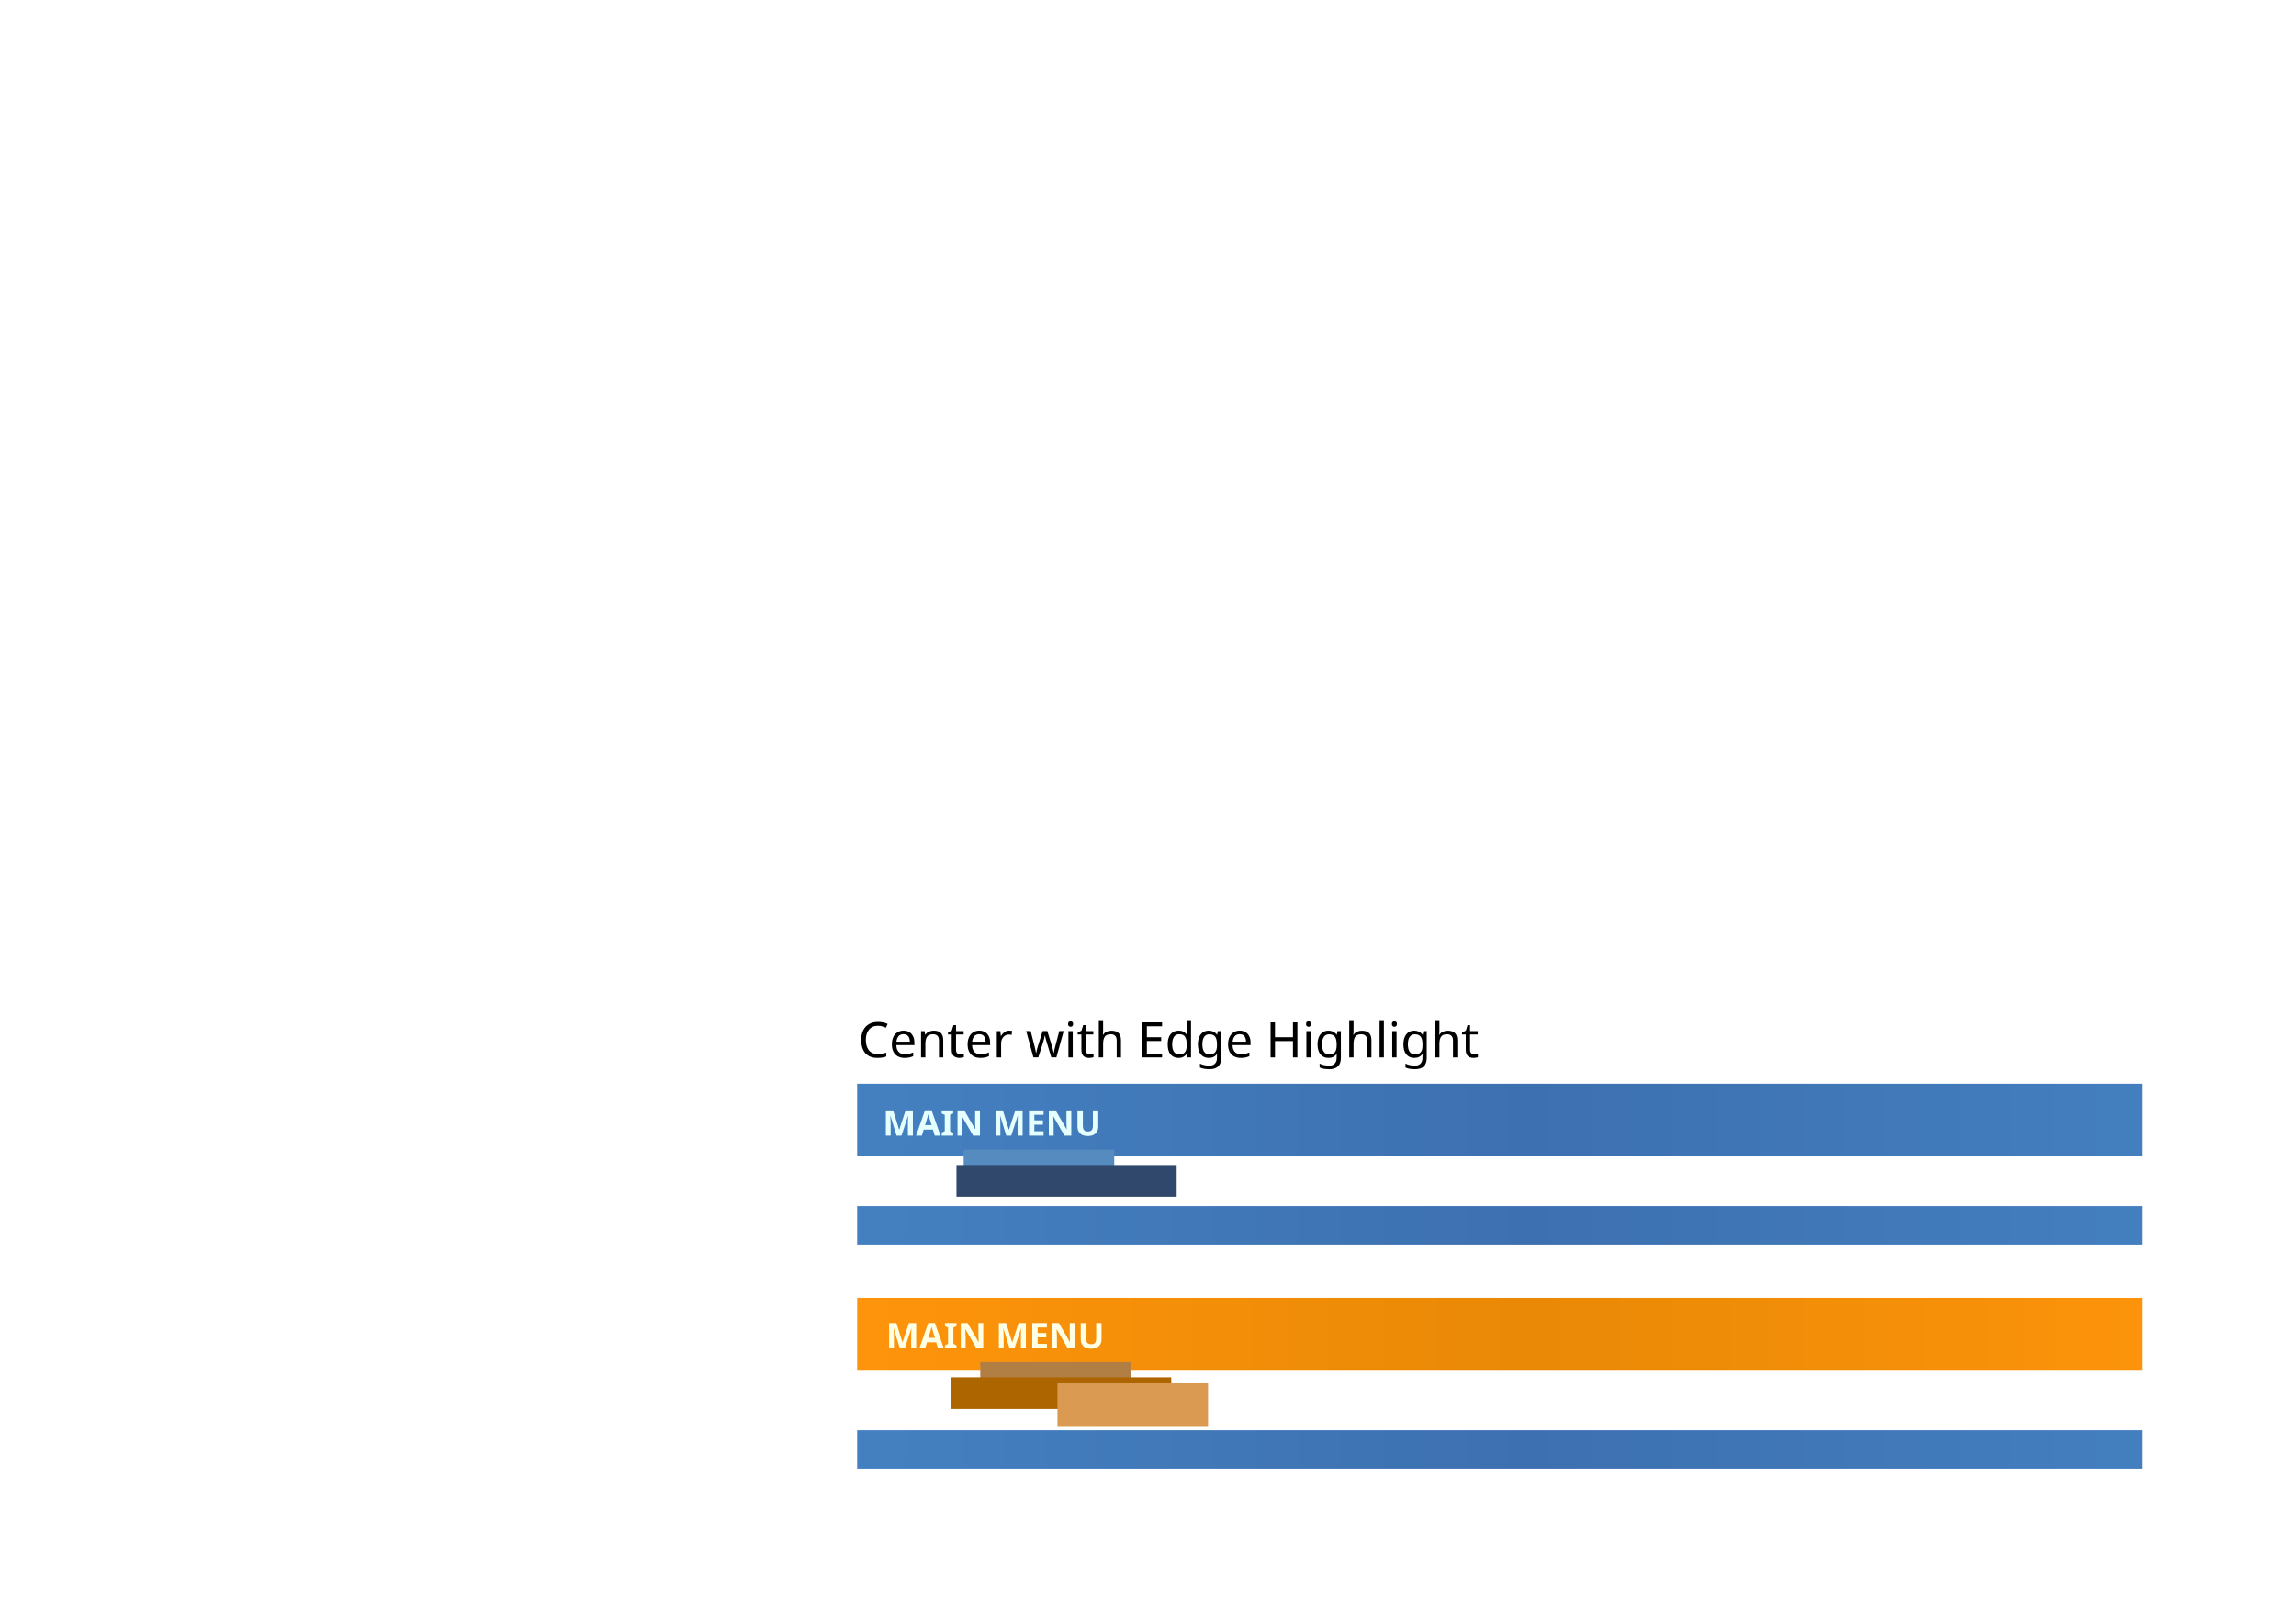
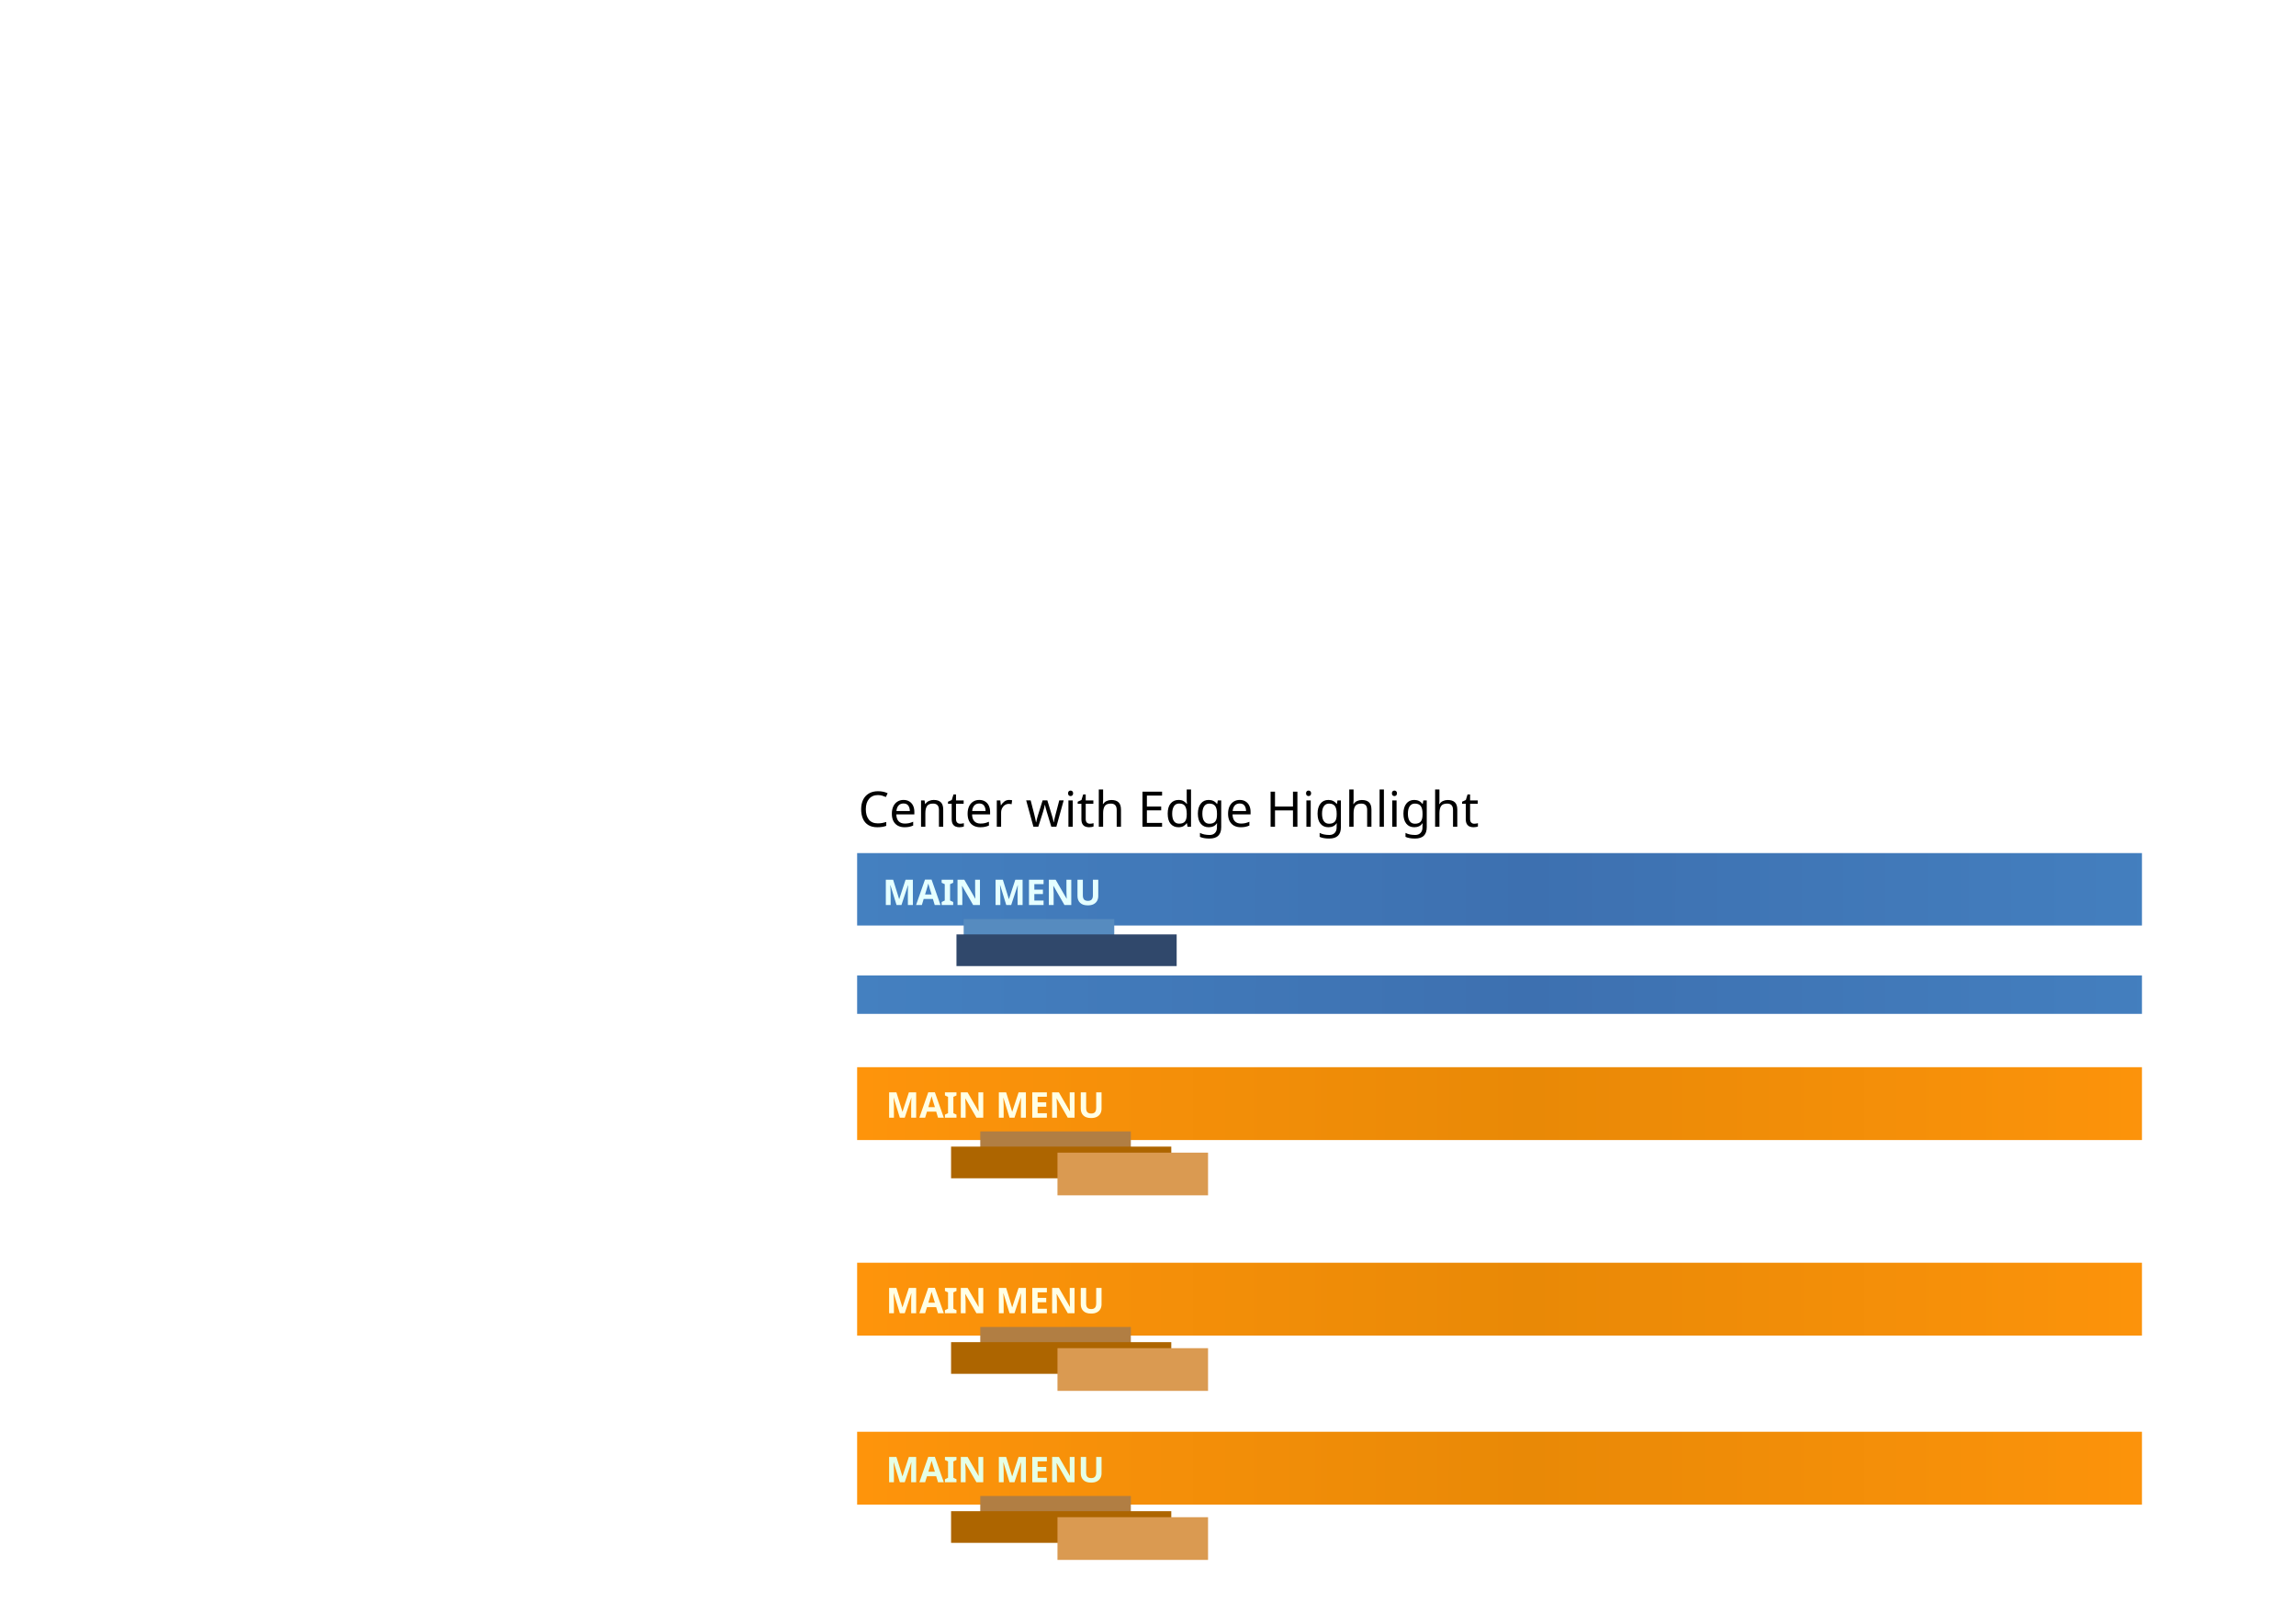
<svg xmlns="http://www.w3.org/2000/svg" xmlns:xlink="http://www.w3.org/1999/xlink" width="297mm" height="210mm" viewBox="0 0 1122.52 793.701" version="1.1" id="svg5">
  <defs id="defs2">
    <linearGradient id="linearGradient3130">
      <stop style="stop-color:#fe940b;stop-opacity:1" offset="0" id="stop3126" />
      <stop style="stop-color:#e98906;stop-opacity:1" offset="1" id="stop3128" />
    </linearGradient>
    <linearGradient id="orange_center-8">
      <stop style="stop-color:#4480c0;stop-opacity:1" offset="0" id="stop2676" />
      <stop style="stop-color:#3d70b0;stop-opacity:1" offset="1" id="stop2678" />
    </linearGradient>
-     <linearGradient xlink:href="#orange_center-8" id="linearGradient2682" x1="419.055" y1="550.937" x2="747.389" y2="551.923" gradientUnits="userSpaceOnUse" spreadMethod="reflect" gradientTransform="matrix(1,0,0,1.885315,0,-491.2157)" />
-     <linearGradient xlink:href="#linearGradient3130" id="linearGradient2993" gradientUnits="userSpaceOnUse" x1="419.055" y1="550.937" x2="747.389" y2="551.923" spreadMethod="reflect" gradientTransform="matrix(1,0,0,1.89622,1.3294924e-5,-392.4618)" />
-     <linearGradient xlink:href="#orange_center-8" id="linearGradient3038" gradientUnits="userSpaceOnUse" gradientTransform="translate(-2.6742166e-6,157.6036)" x1="419.055" y1="550.937" x2="747.389" y2="551.923" spreadMethod="reflect" />
-     <linearGradient xlink:href="#orange_center-8" id="linearGradient3061" gradientUnits="userSpaceOnUse" gradientTransform="translate(1.0533205e-5,48.03771)" x1="419.055" y1="550.937" x2="747.389" y2="551.923" spreadMethod="reflect" />
+     <linearGradient xlink:href="#orange_center-8" id="linearGradient2682" x1="419.055" y1="550.937" x2="747.389" y2="551.923" gradientUnits="userSpaceOnUse" spreadMethod="reflect" gradientTransform="matrix(1,0,0,1.885315,-9.5703103e-6,-603.9791)" />
+     <linearGradient xlink:href="#linearGradient3130" id="linearGradient2993" gradientUnits="userSpaceOnUse" x1="419.055" y1="550.937" x2="747.389" y2="551.923" spreadMethod="reflect" gradientTransform="matrix(1,0,0,1.89622,3.7246137e-6,-505.2252)" />
+     <linearGradient xlink:href="#orange_center-8" id="linearGradient3061" gradientUnits="userSpaceOnUse" gradientTransform="translate(9.6289466e-7,-64.72569)" x1="419.055" y1="550.937" x2="747.389" y2="551.923" spreadMethod="reflect" />
+     <linearGradient xlink:href="#linearGradient3130" id="linearGradient15497" gradientUnits="userSpaceOnUse" gradientTransform="matrix(1,0,0,1.89622,5.5078146e-6,-409.6409)" x1="419.055" y1="550.937" x2="747.389" y2="551.923" spreadMethod="reflect" />
+     <linearGradient xlink:href="#linearGradient3130" id="linearGradient15540" gradientUnits="userSpaceOnUse" gradientTransform="matrix(1,0,0,1.89622,-1.3816404e-5,-327.0183)" x1="419.055" y1="550.937" x2="747.389" y2="551.923" spreadMethod="reflect" />
  </defs>
  <g id="layer1">
-     <text xml:space="preserve" style="font-style:normal;font-weight:normal;font-size:24px;line-height:1.25;font-family:sans-serif;fill:#000000;fill-opacity:1;stroke:none" x="419.551" y="516.9" id="text1706">
-       <tspan id="tspan1704" x="419.551" y="516.9" style="font-size:24px">Center with Edge Highlight</tspan>
+     <text xml:space="preserve" style="font-style:normal;font-weight:normal;font-size:24px;line-height:1.25;font-family:sans-serif;fill:#000000;fill-opacity:1;stroke:none" x="419.551" y="404.136" id="text1706">
+       <tspan id="tspan1704" x="419.551" y="404.136" style="font-size:24px">Center with Edge Highlight</tspan>
    </text>
-     <rect style="fill:url(#linearGradient2682);fill-opacity:1;stroke-width:5.218" id="rect2606" width="628.153" height="35.406" x="419.055" y="529.771" />
-     <rect style="fill:url(#linearGradient2993);fill-opacity:1;stroke-width:5.233" id="rect2606-4" width="628.153" height="35.611" x="419.055" y="634.43" />
-     <rect style="fill:url(#linearGradient3038);fill-opacity:1;stroke-width:3.8" id="rect2606-4-2" width="628.153" height="18.78" x="419.055" y="699.151" />
-     <rect style="fill:url(#linearGradient3061);fill-opacity:1;stroke-width:3.8" id="rect2606-4-3" width="628.153" height="18.78" x="419.055" y="589.585" />
-     <text xml:space="preserve" style="font-style:normal;font-weight:normal;font-size:17.333px;line-height:1.25;font-family:sans-serif;fill:#000000;fill-opacity:1;stroke:none" x="431.525" y="555.155" id="text3824">
-       <tspan id="tspan3822" x="431.525" y="555.155" style="font-style:normal;font-variant:normal;font-weight:bold;font-stretch:normal;font-size:17.333px;font-family:sans-serif;-inkscape-font-specification:'sans-serif Bold';fill:#e5ffff;fill-opacity:1">MAIN MENU</tspan>
+     <rect style="fill:url(#linearGradient2682);fill-opacity:1;stroke-width:5.218" id="rect2606" width="628.153" height="35.406" x="419.055" y="417.008" />
+     <rect style="fill:url(#linearGradient2993);fill-opacity:1;stroke-width:5.233" id="rect2606-4" width="628.153" height="35.611" x="419.055" y="521.667" />
+     <rect style="fill:url(#linearGradient3061);fill-opacity:1;stroke-width:3.8" id="rect2606-4-3" width="628.153" height="18.78" x="419.055" y="476.821" />
+     <text xml:space="preserve" style="font-style:normal;font-weight:normal;font-size:17.333px;line-height:1.25;font-family:sans-serif;fill:#000000;fill-opacity:1;stroke:none" x="431.525" y="442.392" id="text3824">
+       <tspan id="tspan3822" x="431.525" y="442.392" style="font-style:normal;font-variant:normal;font-weight:bold;font-stretch:normal;font-size:17.333px;font-family:sans-serif;-inkscape-font-specification:'sans-serif Bold';fill:#e5ffff;fill-opacity:1">MAIN MENU</tspan>
    </text>
-     <text xml:space="preserve" style="font-style:normal;font-weight:normal;font-size:17.333px;line-height:1.25;font-family:sans-serif;fill:#ffffe5;fill-opacity:1;stroke:none" x="433.131" y="659.109" id="text3824-2">
-       <tspan id="tspan3822-1" x="433.131" y="659.109" style="font-style:normal;font-variant:normal;font-weight:bold;font-stretch:normal;font-size:17.333px;font-family:sans-serif;-inkscape-font-specification:'sans-serif Bold';fill:#ffffe5;fill-opacity:1">MAIN MENU</tspan>
+     <text xml:space="preserve" style="font-style:normal;font-weight:normal;font-size:17.333px;line-height:1.25;font-family:sans-serif;fill:#ffffe5;fill-opacity:1;stroke:none" x="433.131" y="546.346" id="text3824-2">
+       <tspan id="tspan3822-1" x="433.131" y="546.346" style="font-style:normal;font-variant:normal;font-weight:bold;font-stretch:normal;font-size:17.333px;font-family:sans-serif;-inkscape-font-specification:'sans-serif Bold';fill:#ffffe5;fill-opacity:1">MAIN MENU</tspan>
    </text>
-     <rect style="fill:#568bbf;fill-opacity:1;stroke-width:3.8" id="rect11491" width="73.619" height="20.874" x="471.146" y="562.028" />
-     <rect style="fill:#b17e43;fill-opacity:1;stroke-width:3.8" id="rect11491-0" width="73.619" height="20.874" x="479.252" y="665.819" />
-     <rect style="fill:#30486b;fill-opacity:1;stroke-width:6.49" id="rect13016" width="107.66" height="15.484" x="467.618" y="569.521" />
-     <rect style="fill:#ad6500;fill-opacity:1;stroke-width:6.49" id="rect13016-5" width="107.66" height="15.484" x="464.983" y="673.25" />
-     <rect style="fill:#da9a51;fill-opacity:1;stroke-width:3.8" id="rect11491-0-1" width="73.619" height="20.874" x="517.001" y="676.198" />
+     <rect style="fill:#568bbf;fill-opacity:1;stroke-width:3.8" id="rect11491" width="73.619" height="20.874" x="471.146" y="449.264" />
+     <rect style="fill:#b17e43;fill-opacity:1;stroke-width:3.8" id="rect11491-0" width="73.619" height="20.874" x="479.252" y="553.056" />
+     <rect style="fill:#30486b;fill-opacity:1;stroke-width:6.49" id="rect13016" width="107.66" height="15.484" x="467.618" y="456.758" />
+     <rect style="fill:#ad6500;fill-opacity:1;stroke-width:6.49" id="rect13016-5" width="107.66" height="15.484" x="464.983" y="560.486" />
+     <rect style="fill:#da9a51;fill-opacity:1;stroke-width:3.8" id="rect11491-0-1" width="73.619" height="20.874" x="517.001" y="563.435" />
+     <rect style="fill:url(#linearGradient15497);fill-opacity:1;stroke-width:5.233" id="rect2606-4-8" width="628.153" height="35.611" x="419.055" y="617.251" />
+     <text xml:space="preserve" style="font-style:normal;font-weight:normal;font-size:17.333px;line-height:1.25;font-family:sans-serif;fill:#ffffe5;fill-opacity:1;stroke:none" x="433.131" y="641.93" id="text3824-2-5">
+       <tspan id="tspan3822-1-0" x="433.131" y="641.93" style="font-style:normal;font-variant:normal;font-weight:bold;font-stretch:normal;font-size:17.333px;font-family:sans-serif;-inkscape-font-specification:'sans-serif Bold';fill:#ffffe5;fill-opacity:1">MAIN MENU</tspan>
+     </text>
+     <rect style="fill:#b17e43;fill-opacity:1;stroke-width:3.8" id="rect11491-0-6" width="73.619" height="20.874" x="479.252" y="648.64" />
+     <rect style="fill:#ad6500;fill-opacity:1;stroke-width:6.49" id="rect13016-5-4" width="107.66" height="15.484" x="464.983" y="656.071" />
+     <rect style="fill:#da9a51;fill-opacity:1;stroke-width:3.8" id="rect11491-0-1-6" width="73.619" height="20.874" x="517.001" y="659.019" />
+     <rect style="fill:url(#linearGradient15540);fill-opacity:1;stroke-width:5.233" id="rect2606-4-86" width="628.153" height="35.611" x="419.055" y="699.874" />
+     <text xml:space="preserve" style="font-style:normal;font-weight:normal;font-size:17.333px;line-height:1.25;font-family:sans-serif;fill:#e5ffe5;fill-opacity:1;stroke:none" x="433.131" y="724.553" id="text3824-2-2">
+       <tspan id="tspan3822-1-8" x="433.131" y="724.553" style="font-style:normal;font-variant:normal;font-weight:bold;font-stretch:normal;font-size:17.333px;font-family:sans-serif;-inkscape-font-specification:'sans-serif Bold';fill:#e5ffe5;fill-opacity:1">MAIN MENU</tspan>
+     </text>
+     <rect style="fill:#b17e43;fill-opacity:1;stroke-width:3.8" id="rect11491-0-4" width="73.619" height="20.874" x="479.252" y="731.263" />
+     <rect style="fill:#ad6500;fill-opacity:1;stroke-width:6.49" id="rect13016-5-7" width="107.66" height="15.484" x="464.983" y="738.693" />
+     <rect style="fill:#da9a51;fill-opacity:1;stroke-width:3.8" id="rect11491-0-1-2" width="73.619" height="20.874" x="517.001" y="741.642" />
  </g>
</svg>
